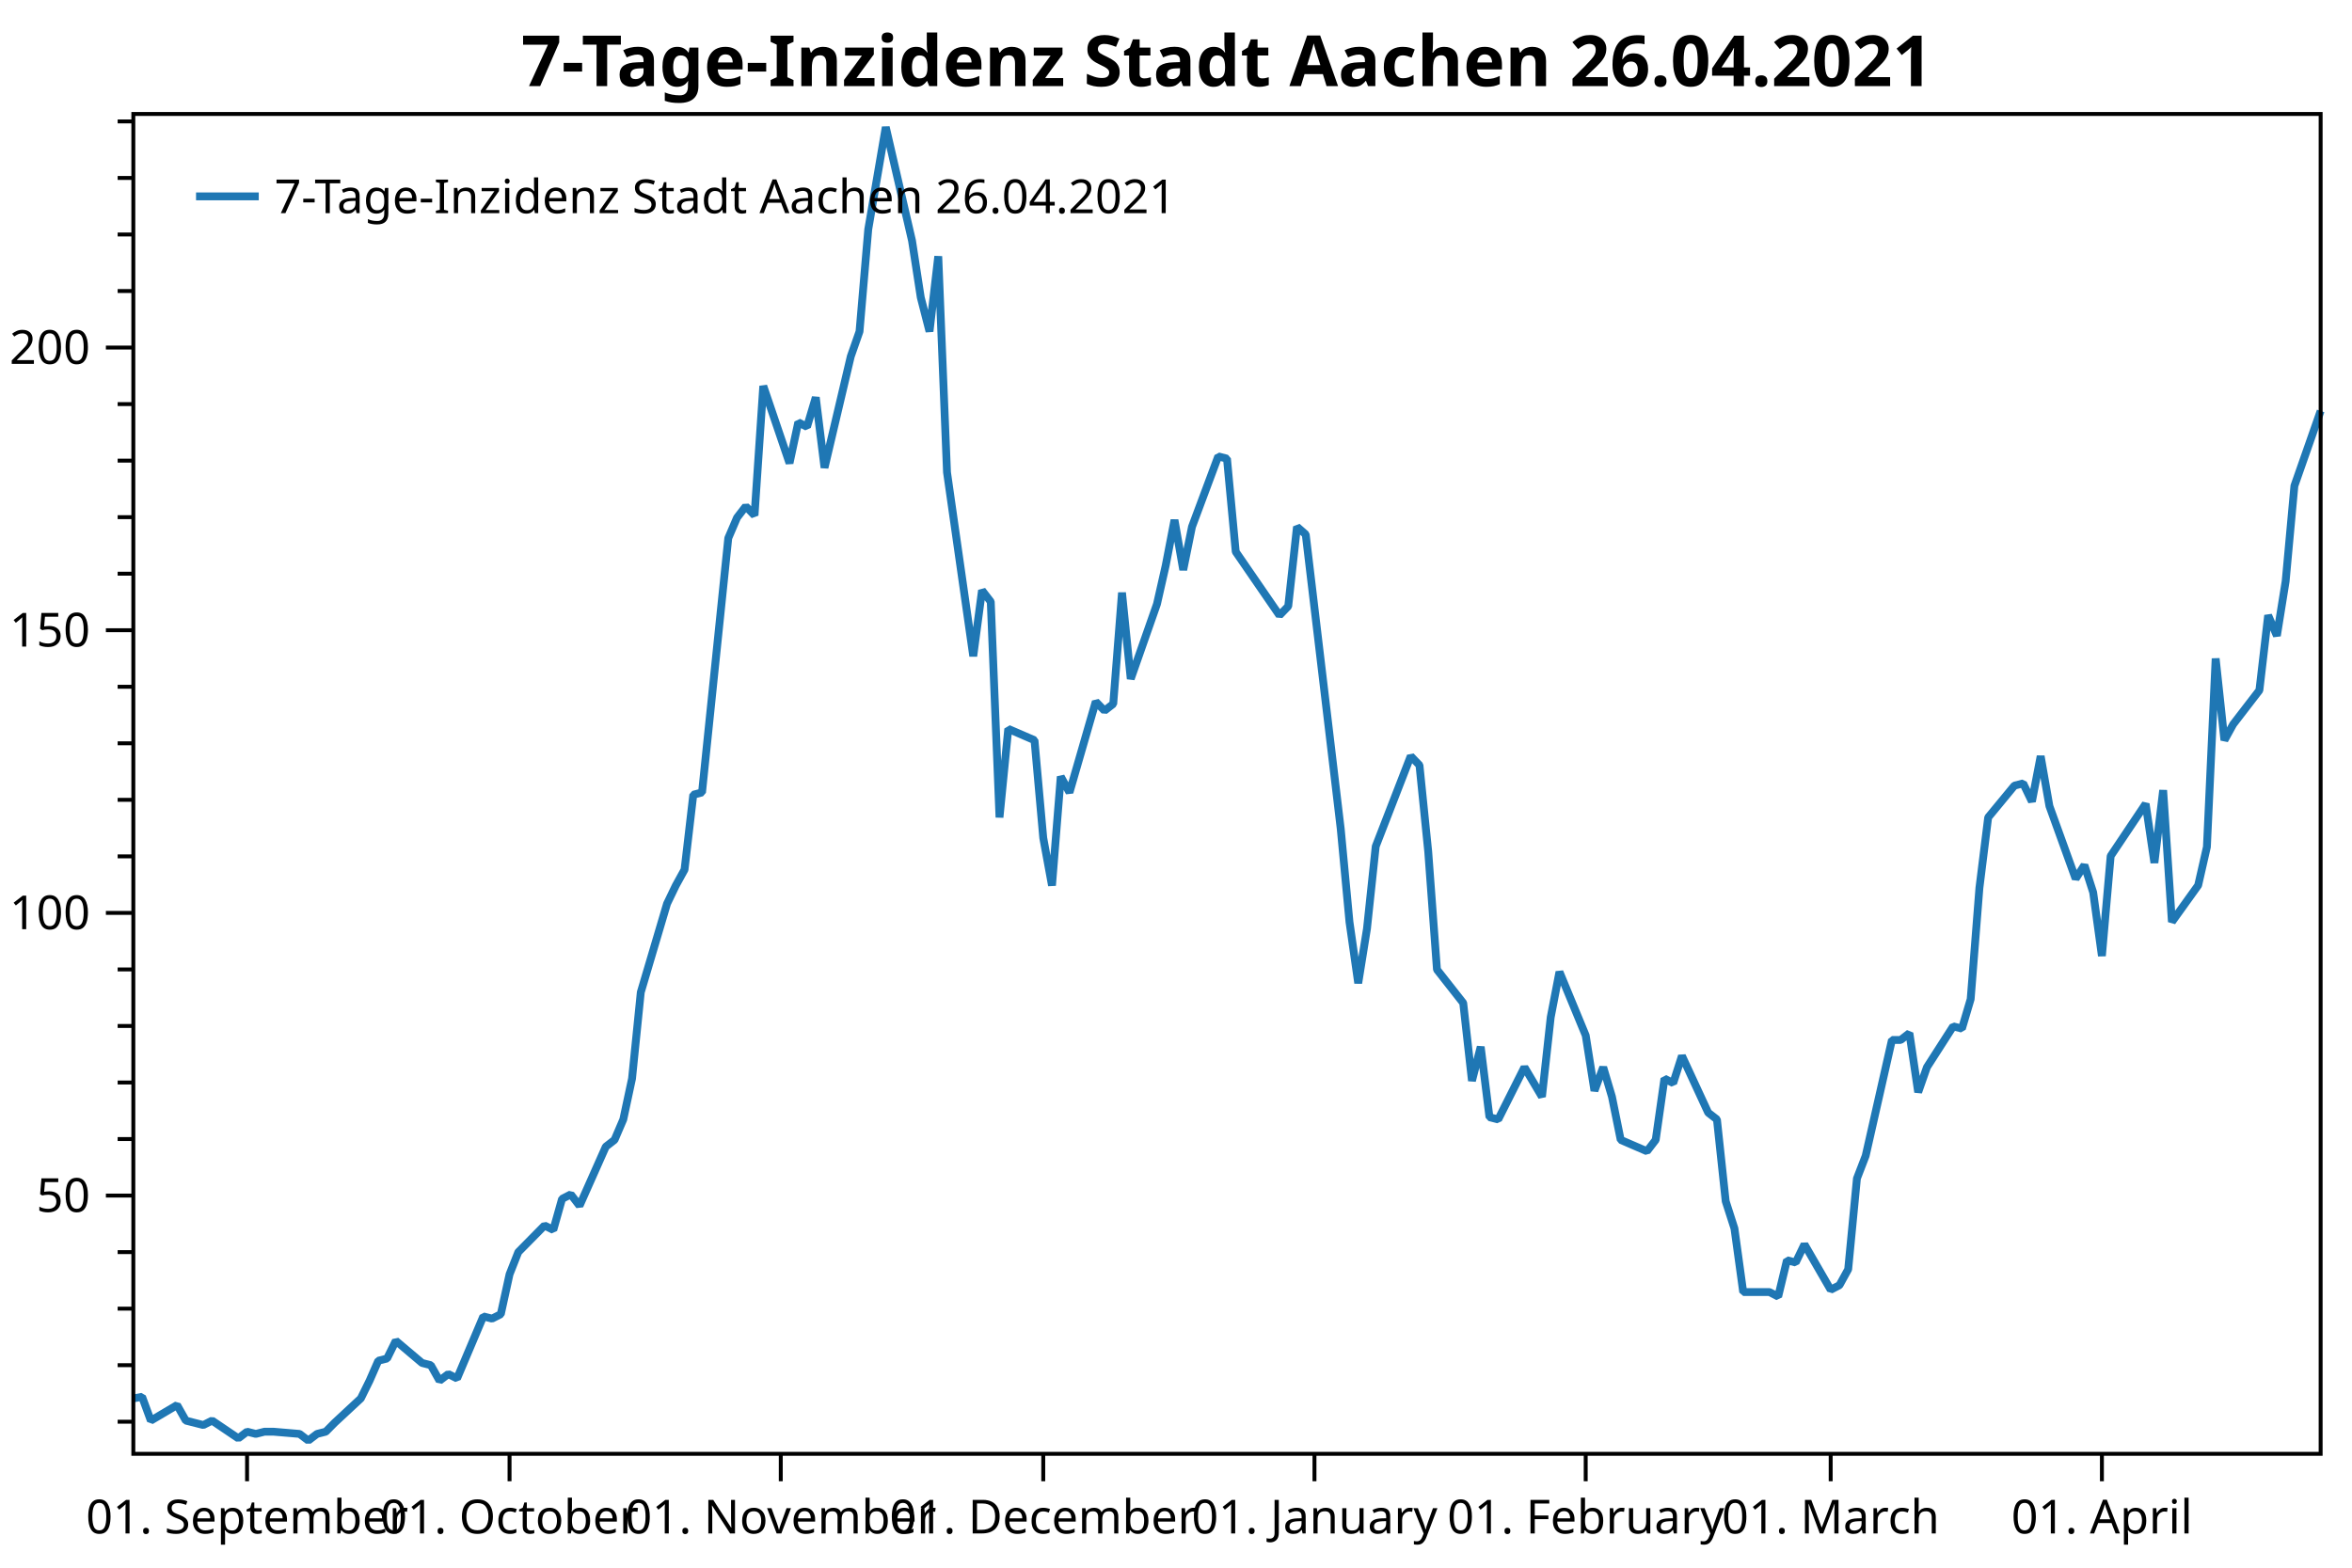
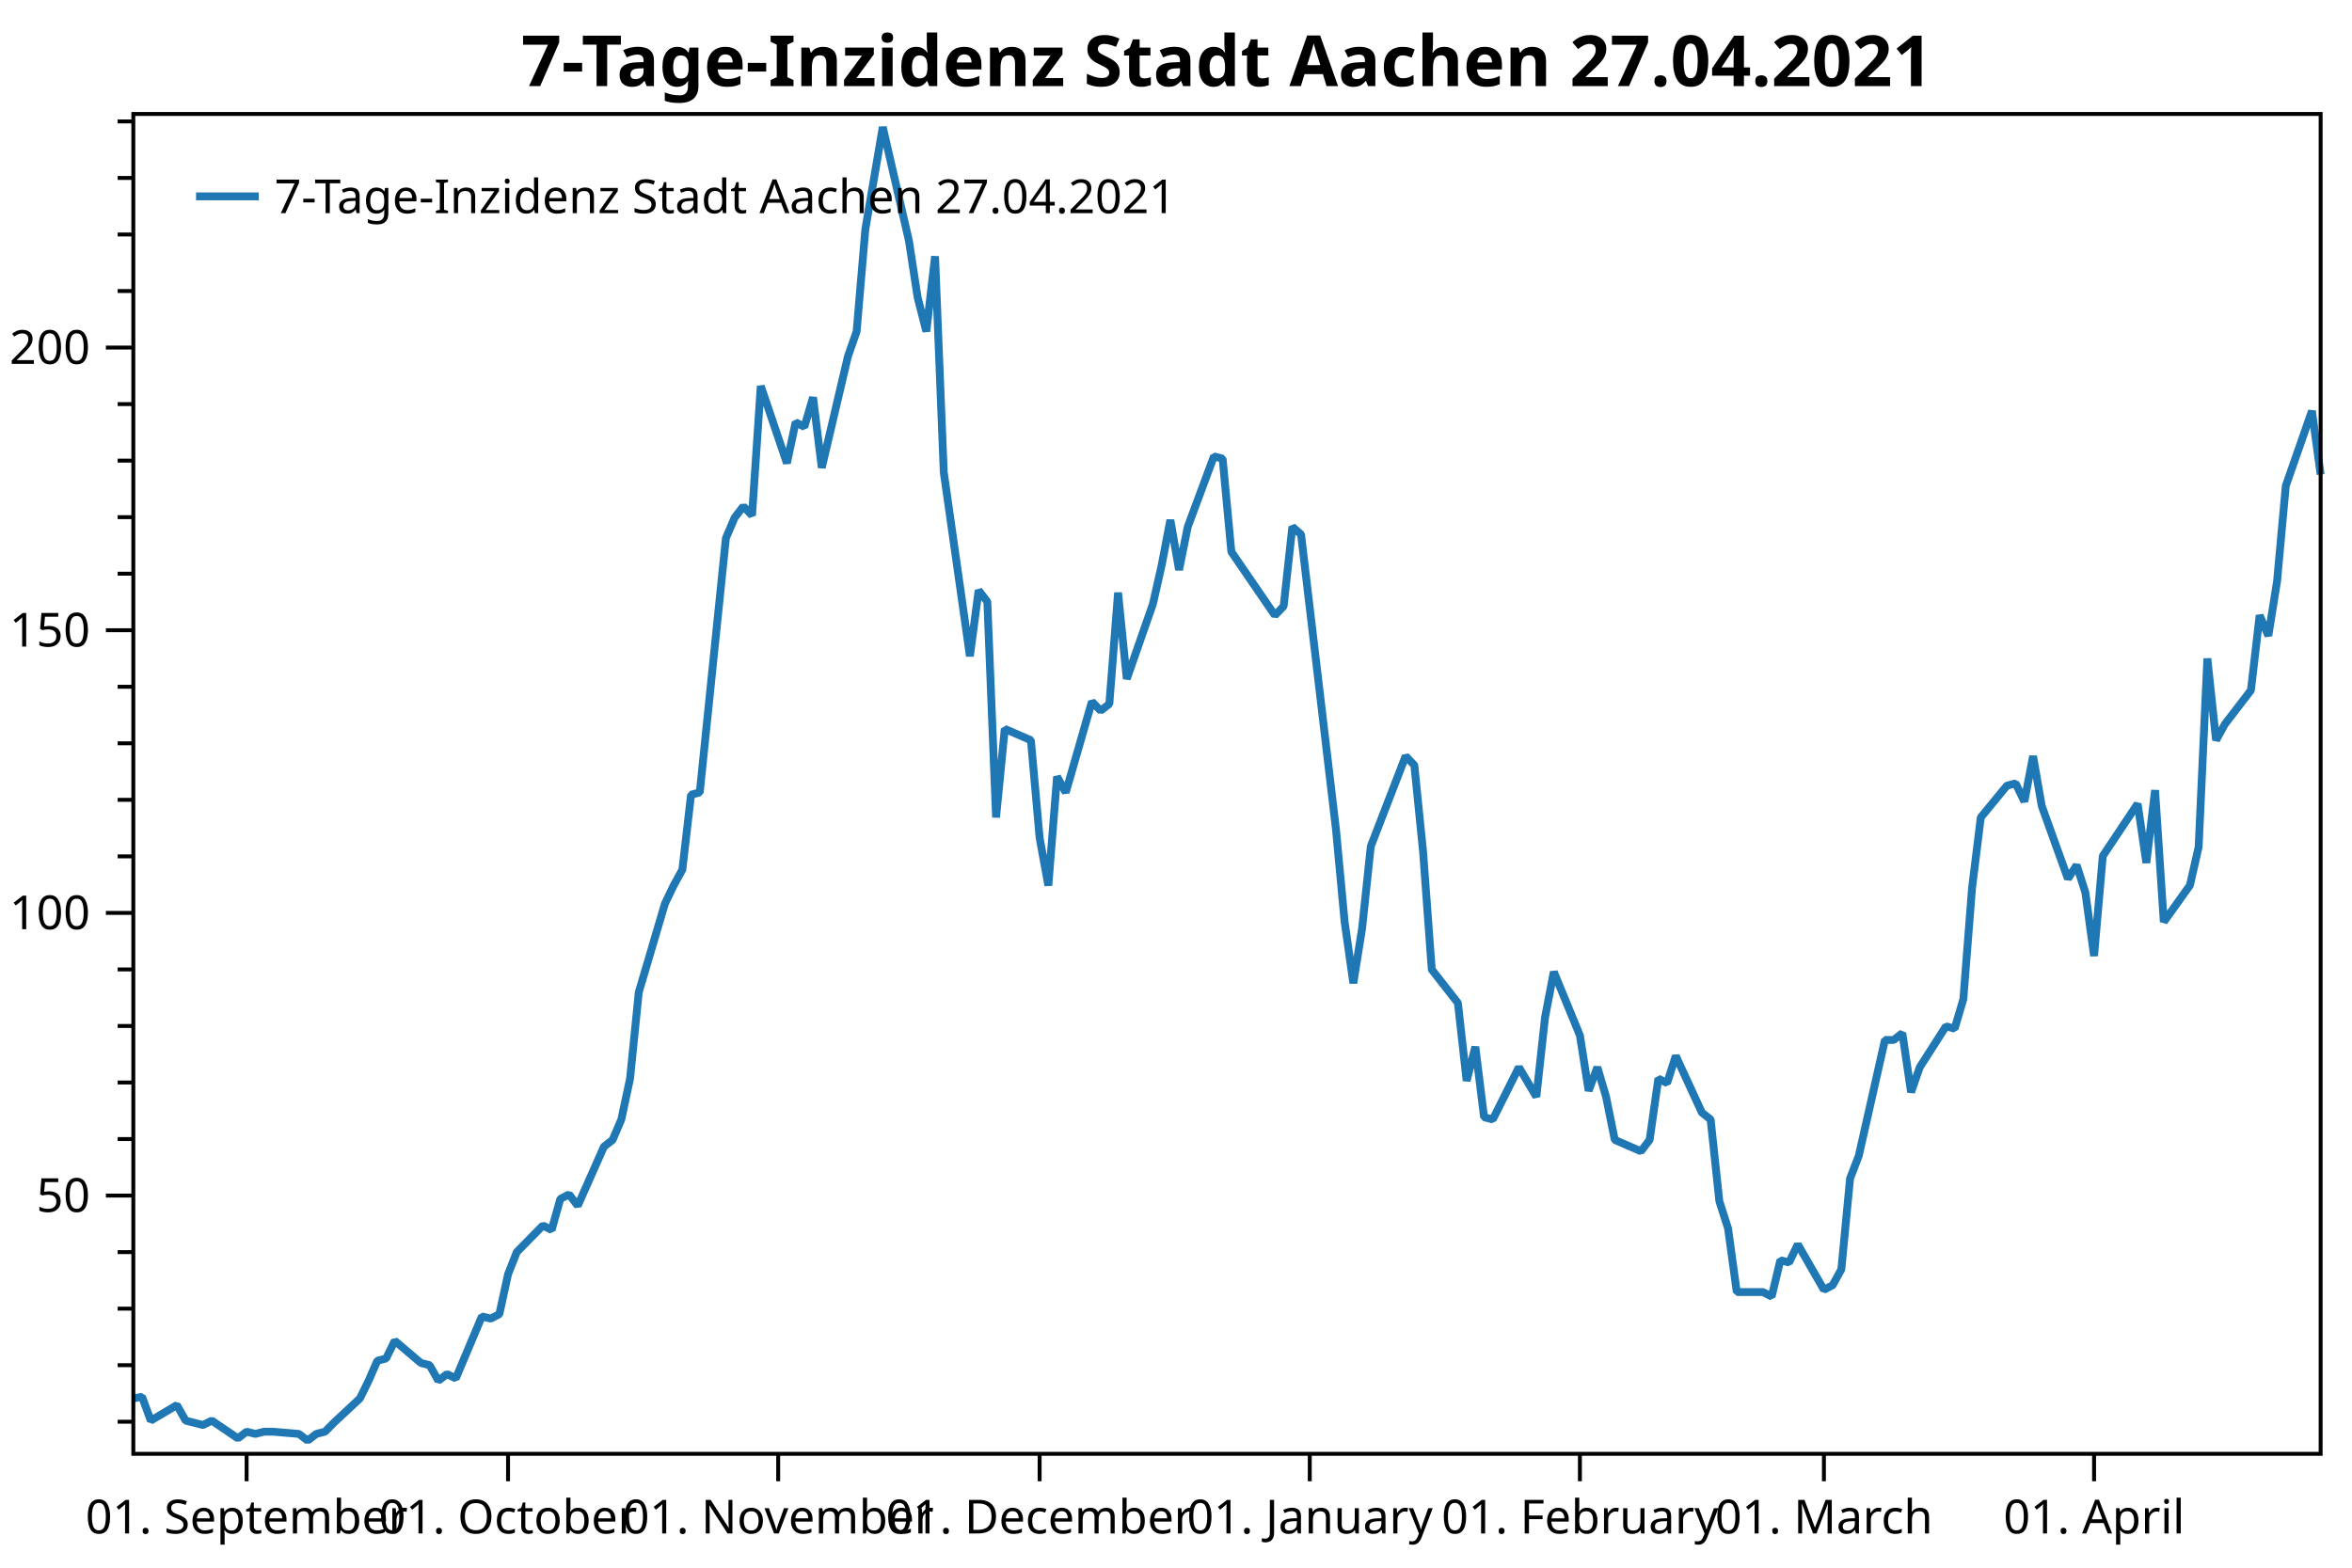
<svg xmlns="http://www.w3.org/2000/svg" width="600" height="400" version="1.1">
  <rect x="0" y="0" width="600" height="400" style="fill:rgb(255,255,255);stroke:none;" />
  <polyline points="34.012,362.754 30.012,362.754" style="fill:none;stroke:black;stroke-width:1" />
  <polyline points="34.012,348.329 30.012,348.329" style="fill:none;stroke:black;stroke-width:1" />
  <polyline points="34.012,333.904 30.012,333.904" style="fill:none;stroke:black;stroke-width:1" />
  <polyline points="34.012,319.479 30.012,319.479" style="fill:none;stroke:black;stroke-width:1" />
  <polyline points="34.012,290.629 30.012,290.629" style="fill:none;stroke:black;stroke-width:1" />
  <polyline points="34.012,276.204 30.012,276.204" style="fill:none;stroke:black;stroke-width:1" />
  <polyline points="34.012,261.779 30.012,261.779" style="fill:none;stroke:black;stroke-width:1" />
  <polyline points="34.012,247.354 30.012,247.354" style="fill:none;stroke:black;stroke-width:1" />
  <polyline points="34.012,218.504 30.012,218.504" style="fill:none;stroke:black;stroke-width:1" />
  <polyline points="34.012,204.079 30.012,204.079" style="fill:none;stroke:black;stroke-width:1" />
  <polyline points="34.012,189.654 30.012,189.654" style="fill:none;stroke:black;stroke-width:1" />
  <polyline points="34.012,175.23 30.012,175.23" style="fill:none;stroke:black;stroke-width:1" />
  <polyline points="34.012,146.38 30.012,146.38" style="fill:none;stroke:black;stroke-width:1" />
  <polyline points="34.012,131.955 30.012,131.955" style="fill:none;stroke:black;stroke-width:1" />
  <polyline points="34.012,117.53 30.012,117.53" style="fill:none;stroke:black;stroke-width:1" />
  <polyline points="34.012,103.105 30.012,103.105" style="fill:none;stroke:black;stroke-width:1" />
  <polyline points="34.012,74.255 30.012,74.255" style="fill:none;stroke:black;stroke-width:1" />
  <polyline points="34.012,59.83 30.012,59.83" style="fill:none;stroke:black;stroke-width:1" />
  <polyline points="34.012,45.405 30.012,45.405" style="fill:none;stroke:black;stroke-width:1" />
  <polyline points="34.012,30.98 30.012,30.98" style="fill:none;stroke:black;stroke-width:1" />
  <text dominant-baseline="middle" text-anchor="end" transform="translate(23.012,305.0541)" font-family="Segoe UI" font-size="12" font-weight="400" fill="black">50</text>
  <text dominant-baseline="middle" text-anchor="end" transform="translate(23.012,232.9293)" font-family="Segoe UI" font-size="12" font-weight="400" fill="black">100</text>
  <text dominant-baseline="middle" text-anchor="end" transform="translate(23.012,160.8045)" font-family="Segoe UI" font-size="12" font-weight="400" fill="black">150</text>
  <text dominant-baseline="middle" text-anchor="end" transform="translate(23.012,88.6798)" font-family="Segoe UI" font-size="12" font-weight="400" fill="black">200</text>
  <polyline points="34.012,305.054 27.012,305.054" style="fill:none;stroke:black;stroke-width:1" />
  <polyline points="34.012,232.929 27.012,232.929" style="fill:none;stroke:black;stroke-width:1" />
  <polyline points="34.012,160.804 27.012,160.804" style="fill:none;stroke:black;stroke-width:1" />
  <polyline points="34.012,88.68 27.012,88.68" style="fill:none;stroke:black;stroke-width:1" />
-   <text dominant-baseline="hanging" text-anchor="middle" transform="translate(63.0274,381.947)" font-family="Segoe UI" font-size="12" font-weight="400" fill="black">01. September</text>
-   <text dominant-baseline="hanging" text-anchor="middle" transform="translate(129.9859,381.947)" font-family="Segoe UI" font-size="12" font-weight="400" fill="black">01. October</text>
-   <text dominant-baseline="hanging" text-anchor="middle" transform="translate(199.1764,381.947)" font-family="Segoe UI" font-size="12" font-weight="400" fill="black">01. November</text>
-   <text dominant-baseline="hanging" text-anchor="middle" transform="translate(266.135,381.947)" font-family="Segoe UI" font-size="12" font-weight="400" fill="black">01. December</text>
-   <text dominant-baseline="hanging" text-anchor="middle" transform="translate(335.3255,381.947)" font-family="Segoe UI" font-size="12" font-weight="400" fill="black">01. January</text>
-   <text dominant-baseline="hanging" text-anchor="middle" transform="translate(404.516,381.947)" font-family="Segoe UI" font-size="12" font-weight="400" fill="black">01. February</text>
-   <text dominant-baseline="hanging" text-anchor="middle" transform="translate(467.0107,381.947)" font-family="Segoe UI" font-size="12" font-weight="400" fill="black">01. March</text>
-   <text dominant-baseline="hanging" text-anchor="middle" transform="translate(536.2012,381.947)" font-family="Segoe UI" font-size="12" font-weight="400" fill="black">01. April</text>
-   <polyline points="63.027,370.947 63.027,377.947" style="fill:none;stroke:black;stroke-width:1" />
-   <polyline points="129.986,370.947 129.986,377.947" style="fill:none;stroke:black;stroke-width:1" />
-   <polyline points="199.176,370.947 199.176,377.947" style="fill:none;stroke:black;stroke-width:1" />
-   <polyline points="266.135,370.947 266.135,377.947" style="fill:none;stroke:black;stroke-width:1" />
-   <polyline points="335.325,370.947 335.325,377.947" style="fill:none;stroke:black;stroke-width:1" />
-   <polyline points="404.516,370.947 404.516,377.947" style="fill:none;stroke:black;stroke-width:1" />
-   <polyline points="467.011,370.947 467.011,377.947" style="fill:none;stroke:black;stroke-width:1" />
-   <polyline points="536.201,370.947 536.201,377.947" style="fill:none;stroke:black;stroke-width:1" />
-   <polyline points="34.012,356.814 36.244,356.39 38.476,362.471 45.172,358.511 47.404,362.471 49.636,363.037 51.868,363.602 54.1,362.471 60.795,366.997 63.027,365.299 65.259,365.865 67.491,365.299 69.723,365.299 76.419,365.865 78.651,367.562 80.883,365.865 83.115,365.299 85.347,363.037 92.043,356.814 94.275,352.289 96.507,347.197 98.739,346.632 100.971,342.106 107.666,347.763 109.898,348.329 112.13,352.289 114.362,350.592 116.594,351.723 123.29,335.884 125.522,336.45 127.754,335.318 129.986,325.136 132.218,319.479 138.914,312.691 141.146,313.822 143.378,305.903 145.61,304.753 147.842,307.65 154.537,292.585 156.769,290.847 159.001,285.632 161.233,275.203 163.465,253.185 170.161,230.589 172.393,225.953 174.625,221.897 176.857,202.777 179.089,202.197 185.785,137.304 188.017,132.089 190.249,129.192 192.481,131.51 194.713,98.483 201.408,118.183 203.64,107.754 205.872,108.913 208.104,101.38 210.336,119.342 217.032,90.951 219.264,84.578 221.496,58.504 225.96,32.431 232.656,61.401 234.888,75.886 237.12,84.578 239.352,65.385 241.583,120.501 248.279,167.433 250.511,150.63 252.743,153.527 254.975,208.571 257.207,185.974 263.903,188.871 266.135,213.786 268.367,225.953 270.599,198.142 272.831,202.197 279.527,179.021 281.759,181.339 283.991,179.601 286.223,151.209 288.454,173.227 295.15,154.107 297.382,144.257 299.614,132.668 301.846,145.416 304.078,134.407 310.774,116.445 313.006,117.024 315.238,140.78 326.398,157.004 328.63,154.686 330.862,134.407 333.094,136.362 342.021,211.468 344.253,235.224 346.485,250.868 348.717,236.962 350.949,215.958 359.877,192.927 362.109,195.245 364.341,217.262 366.573,247.391 373.269,255.909 375.501,275.782 377.733,267.091 379.965,285.053 382.197,285.632 388.892,272.306 393.356,279.838 395.588,259.559 397.82,247.971 404.516,264.194 406.748,278.317 408.98,272.306 411.212,279.838 413.444,290.847 420.14,293.744 422.372,290.847 424.604,275.203 426.836,276.362 429.067,269.409 435.763,283.894 437.995,285.632 440.227,306.491 442.459,313.444 444.691,329.667 451.387,329.667 453.619,330.826 455.851,321.556 458.083,322.135 460.315,317.5 467.011,329.088 469.243,327.929 471.475,323.873 473.707,300.697 475.938,294.903 482.634,265.353 484.866,265.353 487.098,263.615 489.33,278.679 491.562,272.306 498.258,261.877 500.49,262.456 502.722,254.924 504.954,226.533 507.186,208.571 513.882,200.459 516.114,199.88 518.346,204.515 520.577,192.927 522.809,205.674 529.505,224.215 531.737,220.738 533.969,227.691 536.201,243.915 538.433,218.421 547.361,205.095 549.593,220.159 551.825,201.618 554.057,235.224 560.753,225.895 562.985,216.103 565.217,168.012 567.448,188.871 569.681,184.815 576.376,176.124 578.608,157.004 580.84,162.218 583.072,148.312 585.304,123.977 592,104.857" style="fill:none;stroke:rgb(31,119,180);stroke-width:2;stroke-linejoin:bevel" />
-   <text dominant-baseline="hanging" text-anchor="middle" transform="translate(313.006,8)" font-family="Segoe UI" font-size="18" font-weight="700" fill="black">7-Tage-Inzidenz Stadt Aachen 26.04.2021</text>
+   <text dominant-baseline="hanging" text-anchor="middle" transform="translate(62.9118,381.947)" font-family="Segoe UI" font-size="12" font-weight="400" fill="black">01. September</text>
+   <text dominant-baseline="hanging" text-anchor="middle" transform="translate(129.6036,381.947)" font-family="Segoe UI" font-size="12" font-weight="400" fill="black">01. October</text>
+   <text dominant-baseline="hanging" text-anchor="middle" transform="translate(198.5184,381.947)" font-family="Segoe UI" font-size="12" font-weight="400" fill="black">01. November</text>
+   <text dominant-baseline="hanging" text-anchor="middle" transform="translate(265.2102,381.947)" font-family="Segoe UI" font-size="12" font-weight="400" fill="black">01. December</text>
+   <text dominant-baseline="hanging" text-anchor="middle" transform="translate(334.1251,381.947)" font-family="Segoe UI" font-size="12" font-weight="400" fill="black">01. January</text>
+   <text dominant-baseline="hanging" text-anchor="middle" transform="translate(403.0399,381.947)" font-family="Segoe UI" font-size="12" font-weight="400" fill="black">01. February</text>
+   <text dominant-baseline="hanging" text-anchor="middle" transform="translate(465.2856,381.947)" font-family="Segoe UI" font-size="12" font-weight="400" fill="black">01. March</text>
+   <text dominant-baseline="hanging" text-anchor="middle" transform="translate(534.2004,381.947)" font-family="Segoe UI" font-size="12" font-weight="400" fill="black">01. April</text>
+   <polyline points="62.912,370.947 62.912,377.947" style="fill:none;stroke:black;stroke-width:1" />
+   <polyline points="129.604,370.947 129.604,377.947" style="fill:none;stroke:black;stroke-width:1" />
+   <polyline points="198.518,370.947 198.518,377.947" style="fill:none;stroke:black;stroke-width:1" />
+   <polyline points="265.21,370.947 265.21,377.947" style="fill:none;stroke:black;stroke-width:1" />
+   <polyline points="334.125,370.947 334.125,377.947" style="fill:none;stroke:black;stroke-width:1" />
+   <polyline points="403.04,370.947 403.04,377.947" style="fill:none;stroke:black;stroke-width:1" />
+   <polyline points="465.286,370.947 465.286,377.947" style="fill:none;stroke:black;stroke-width:1" />
+   <polyline points="534.2,370.947 534.2,377.947" style="fill:none;stroke:black;stroke-width:1" />
+   <polyline points="34.012,356.814 36.235,356.39 38.458,362.471 45.127,358.511 47.35,362.471 49.573,363.037 51.797,363.602 54.02,362.471 60.689,366.997 62.912,365.299 65.135,365.865 67.358,365.299 69.581,365.299 76.25,365.865 78.473,367.562 80.696,365.865 82.919,365.299 85.142,363.037 91.812,356.814 94.035,352.289 96.258,347.197 98.481,346.632 100.704,342.106 107.373,347.763 109.596,348.329 111.819,352.289 114.042,350.592 116.265,351.723 122.934,335.884 125.157,336.45 127.38,335.318 129.604,325.136 131.827,319.479 138.496,312.691 140.719,313.822 142.942,305.903 145.165,304.753 147.388,307.65 154.057,292.585 156.28,290.847 158.503,285.632 160.726,275.203 162.95,253.185 169.619,230.589 171.842,225.953 174.065,221.897 176.288,202.777 178.511,202.197 185.18,137.304 187.403,132.089 189.626,129.192 191.849,131.51 194.072,98.483 200.742,118.183 202.964,107.754 205.188,108.913 207.411,101.38 209.634,119.342 216.303,90.951 218.526,84.578 220.749,58.504 225.195,32.431 231.864,61.401 234.087,75.886 236.31,84.578 238.534,65.385 240.757,120.501 247.426,167.433 249.649,150.63 251.872,153.527 254.095,208.571 256.318,185.974 262.987,188.871 265.21,213.786 267.433,225.953 269.656,198.142 271.879,202.197 278.549,179.021 280.772,181.339 282.995,179.601 285.218,151.209 287.441,173.227 294.11,154.107 296.333,144.257 298.556,132.668 300.779,145.416 303.002,134.407 309.671,116.445 311.894,117.024 314.118,140.78 325.233,157.004 327.456,154.686 329.679,134.407 331.902,136.362 340.794,211.468 343.017,235.224 345.24,250.868 347.463,236.962 349.687,215.958 358.579,192.927 360.802,195.245 363.025,217.262 365.248,247.391 371.917,255.909 374.14,275.782 376.363,267.091 378.586,285.053 380.809,285.632 387.478,272.306 391.925,279.838 394.148,259.559 396.371,247.971 403.04,264.194 405.263,278.317 407.486,272.306 409.709,279.838 411.932,290.847 418.601,293.744 420.824,290.847 423.048,275.203 425.271,276.362 427.494,269.409 434.163,283.894 436.386,285.632 438.609,306.491 440.832,313.444 443.055,329.667 449.724,329.667 451.947,330.826 454.17,321.556 456.393,322.135 458.616,317.5 465.286,329.088 467.509,327.929 469.732,323.873 471.955,300.697 474.178,294.903 480.847,265.353 483.07,265.353 485.293,263.615 487.516,278.679 489.739,272.306 496.408,261.877 498.632,262.456 500.854,254.924 503.078,226.533 505.301,208.571 511.97,200.459 514.193,199.88 516.416,204.515 518.639,192.927 520.862,205.674 527.531,224.215 529.754,220.738 531.977,227.691 534.2,243.915 536.423,218.421 545.316,205.095 547.539,220.159 549.762,201.618 551.985,235.224 558.654,225.895 560.877,216.103 563.1,168.012 565.323,188.871 567.546,184.815 574.216,176.124 576.439,157.004 578.662,162.218 580.885,148.312 583.108,123.977 589.777,104.857 592,121.08" style="fill:none;stroke:rgb(31,119,180);stroke-width:2;stroke-linejoin:bevel" />
+   <text dominant-baseline="hanging" text-anchor="middle" transform="translate(313.006,8)" font-family="Segoe UI" font-size="18" font-weight="700" fill="black">7-Tage-Inzidenz Stadt Aachen 27.04.2021</text>
  <polygon points="34.012,29.079 592,29.079 592,370.947 34.012,370.947" style="fill:none;stroke:black;stroke-width:1" />
  <polygon points="42.012,37.08 247.014,37.08 247.014,63.133 42.012,63.133" style="fill:none;stroke:none;" />
-   <text dominant-baseline="hanging" text-anchor="start" transform="translate(70.012,45.0795)" font-family="Segoe UI" font-size="12" font-weight="400" fill="black">7-Tage-Inzidenz Stadt Aachen 26.04.2021</text>
+   <text dominant-baseline="hanging" text-anchor="start" transform="translate(70.012,45.0795)" font-family="Segoe UI" font-size="12" font-weight="400" fill="black">7-Tage-Inzidenz Stadt Aachen 27.04.2021</text>
  <polyline points="50.012,50.106 66.012,50.106" style="fill:none;stroke:rgb(31,119,180);stroke-width:2" />
</svg>
